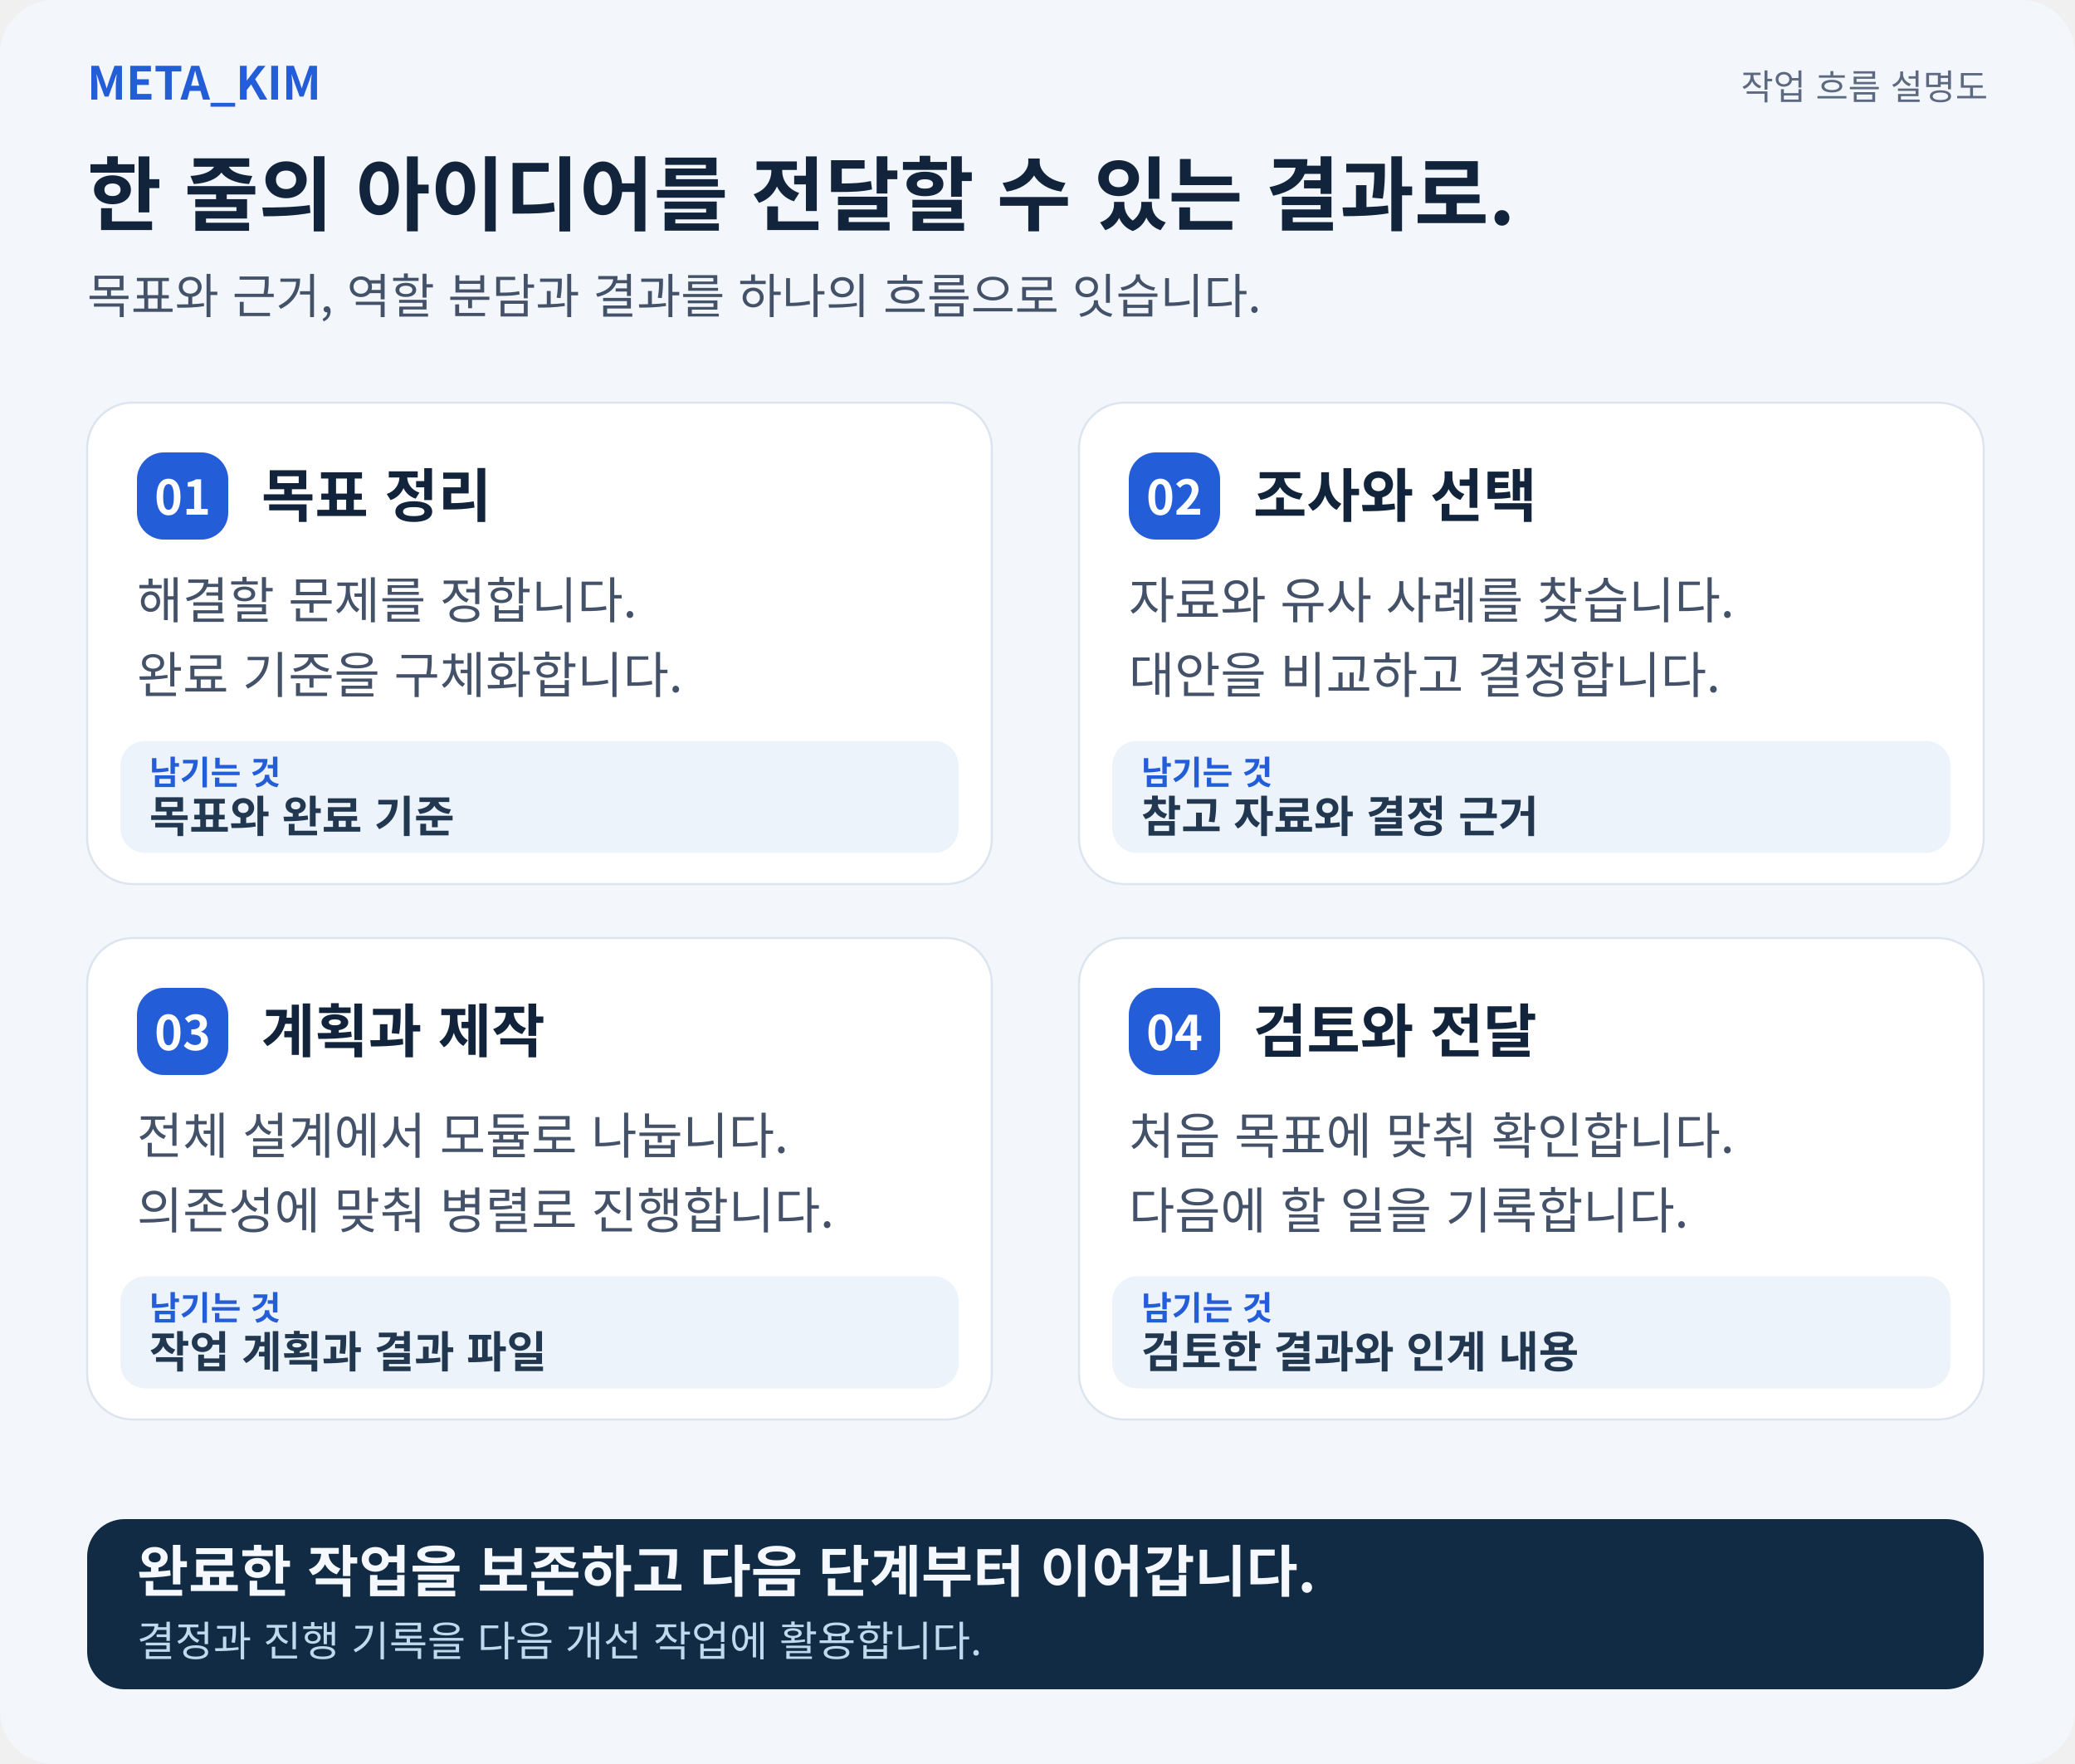
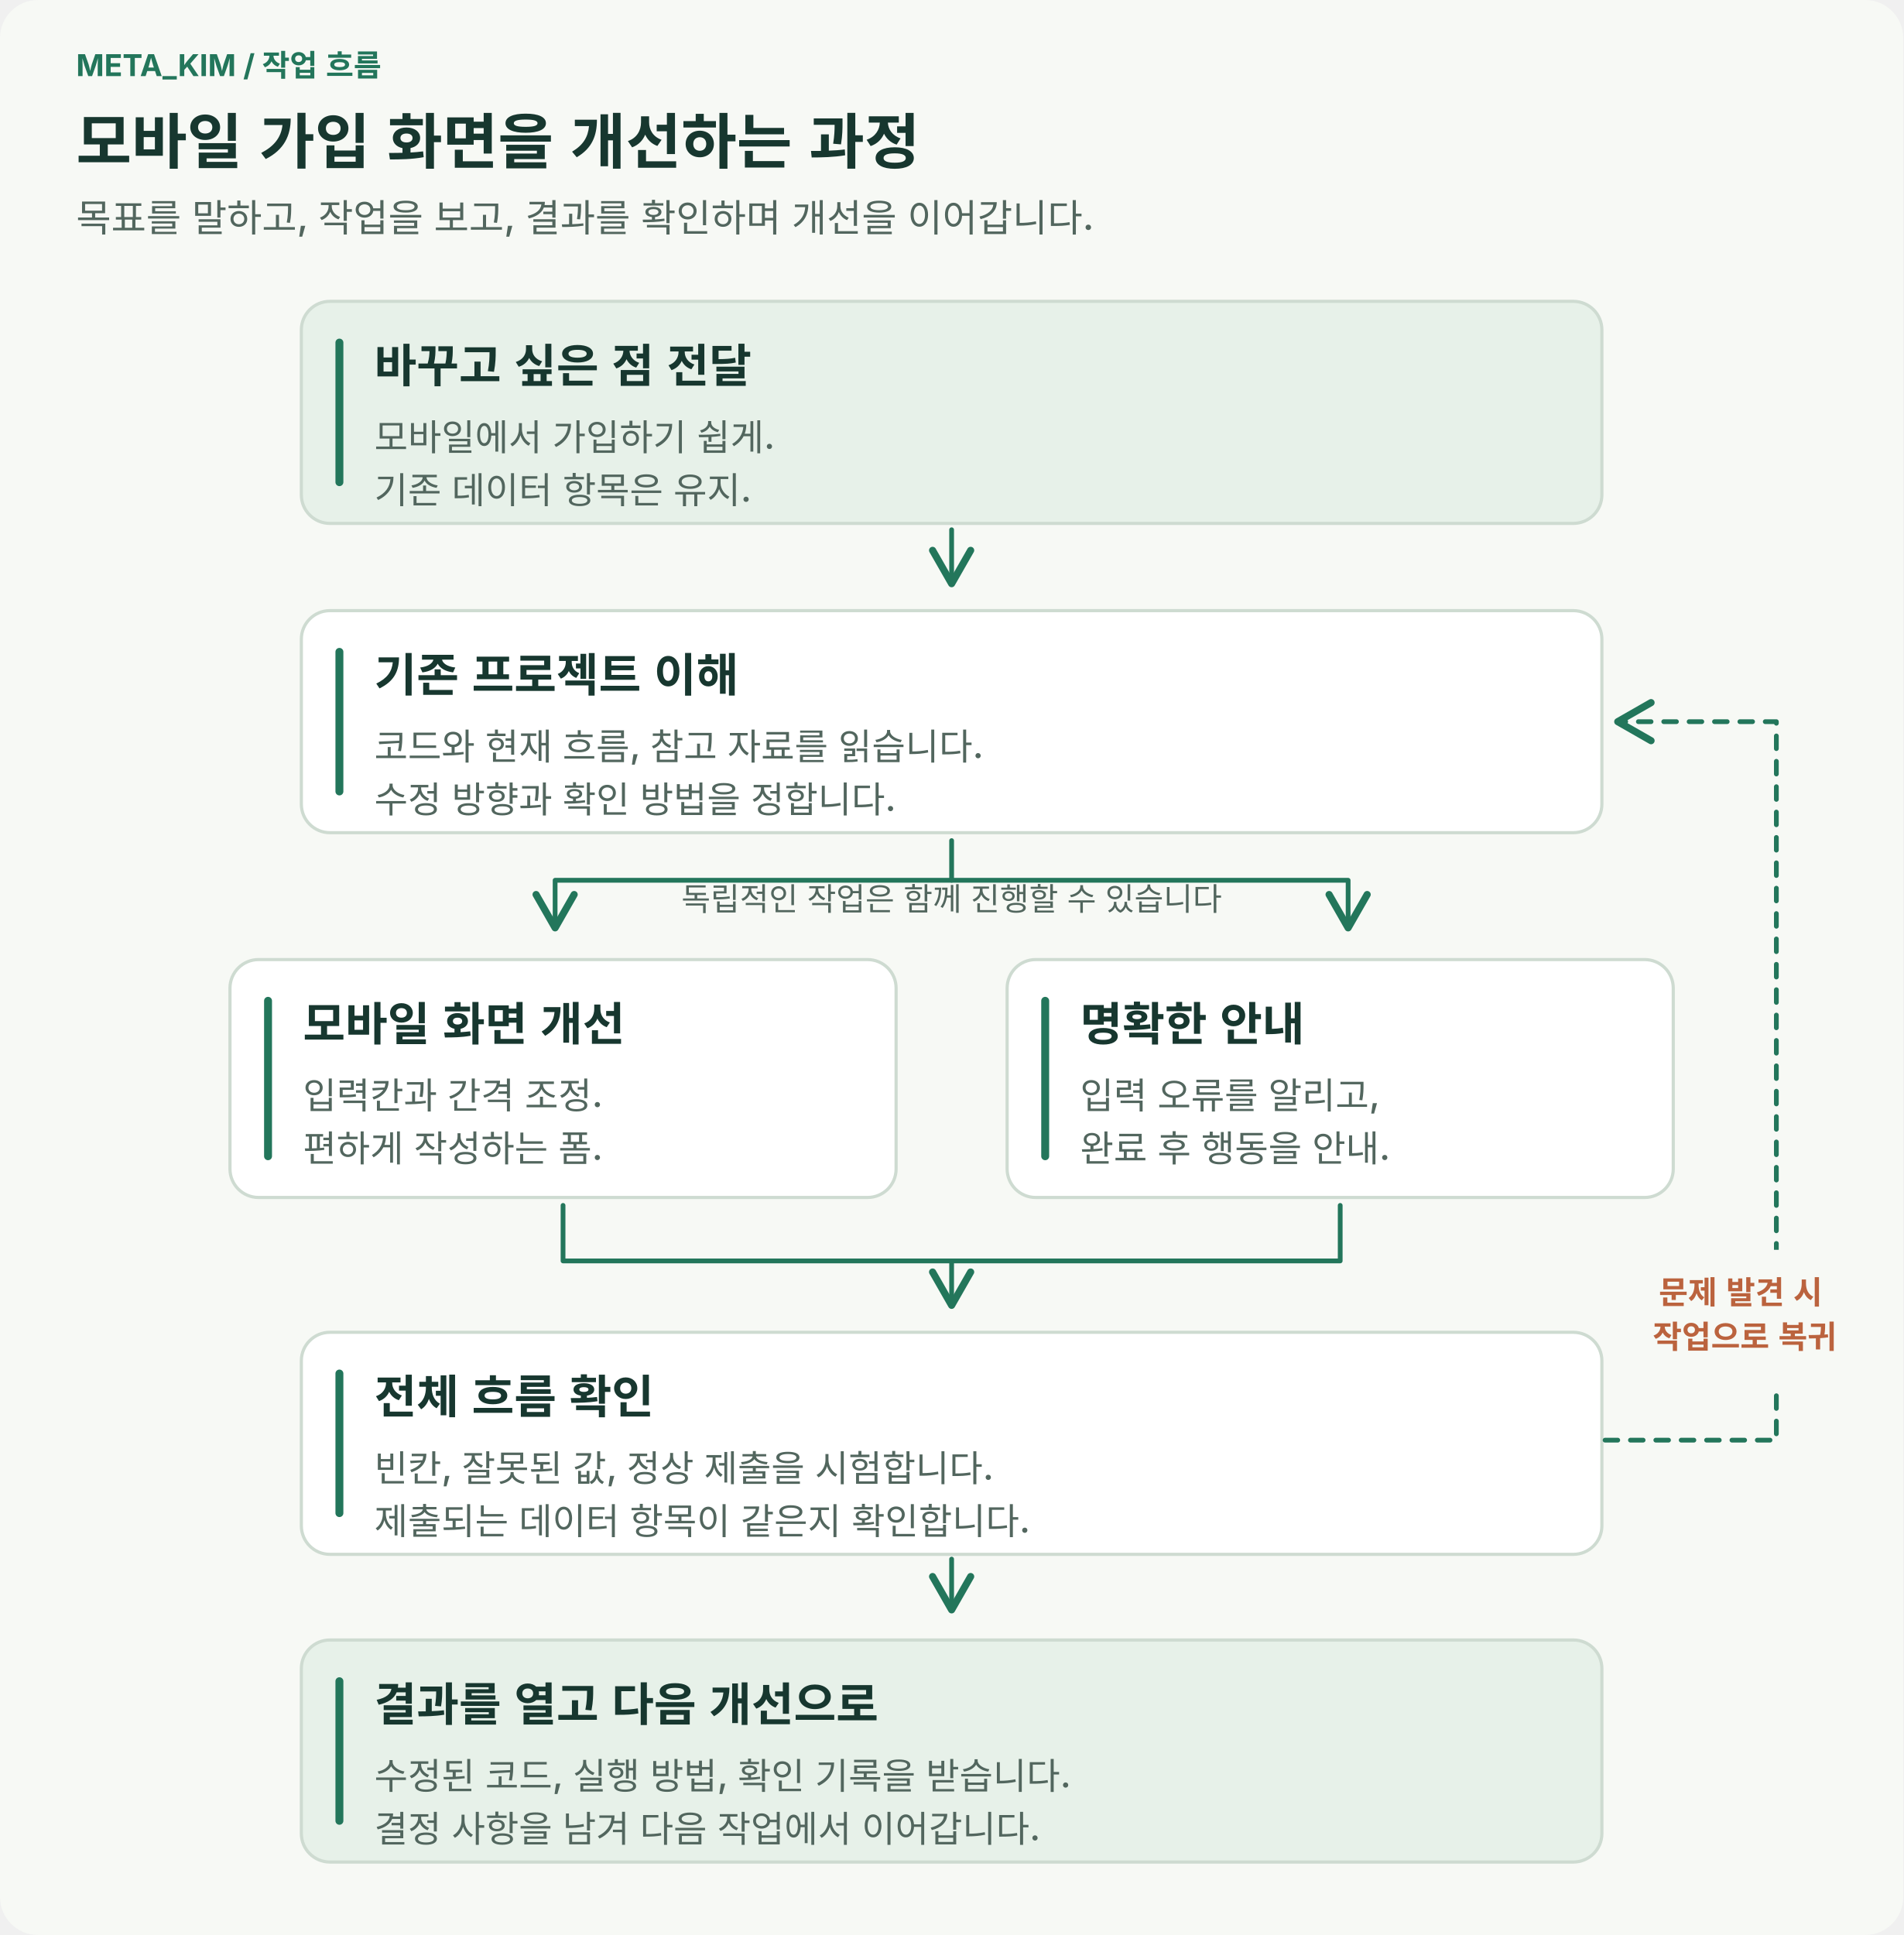
- <svg xmlns="http://www.w3.org/2000/svg" width="1000" height="850" viewBox="0 0 1000 850" lang="ko-KR" xml:lang="ko-KR" role="img" aria-labelledby="title desc">
-   <style>text{font-family:Noto Sans CJK KR,sans-serif} path{stroke-linecap:round;stroke-linejoin:round}</style>
-   <rect x="0" y="0" width="1000" height="850" rx="26" fill="#f3f6fb" stroke="none" />
-   <text x="42" y="48" font-size="22" font-weight="750" fill="#245dd8">META_KIM</text>
-   <text x="958" text-anchor="end" y="48" font-size="17" font-weight="500" fill="#5c6980">작업 흐름 설명도</text>
-   <text x="42" y="108" font-size="39" font-weight="750" fill="#11243b">한 줄의 아이디어를 전달할 수 있는 결과로.</text>
-   <text x="42" y="151" font-size="23" font-weight="400" fill="#435169">목표와 근거, 역할 분담과 결과를 하나의 흐름으로 잇습니다.</text>
-   <rect x="42" y="194" width="436" height="232" rx="22" fill="#ffffff" stroke="#dce4ef" />
-   <rect x="66" y="218" width="44" height="42" rx="13" fill="#245dd8" stroke="none" />
-   <text x="88" text-anchor="middle" y="248" font-size="23" font-weight="750" fill="#fff">01</text>
-   <text x="126" y="249" font-size="28" font-weight="700" fill="#11243b">목표 정리</text>
-   <text x="66" y="298" font-size="24" font-weight="400" fill="#435169">해결할 문제를 정합니다.</text>
-   <text x="66" y="334" font-size="24" font-weight="400" fill="#435169">완료 기준을 구체화합니다.</text>
-   <rect x="58" y="357" width="404" height="54" rx="12" fill="#edf3fb" stroke="none" />
-   <text x="72" y="378" font-size="16" font-weight="600" fill="#245dd8">남기는 것</text>
-   <text x="72" y="401" font-size="21" font-weight="650" fill="#223850">목표와 완료 기준</text>
-   <rect x="520" y="194" width="436" height="232" rx="22" fill="#ffffff" stroke="#dce4ef" />
-   <rect x="544" y="218" width="44" height="42" rx="13" fill="#245dd8" stroke="none" />
-   <text x="566" text-anchor="middle" y="248" font-size="23" font-weight="750" fill="#fff">02</text>
-   <text x="604" y="249" font-size="28" font-weight="700" fill="#11243b">조사와 선택</text>
-   <text x="544" y="298" font-size="24" font-weight="400" fill="#435169">자료와 유사 사례를 찾습니다.</text>
-   <text x="544" y="334" font-size="24" font-weight="400" fill="#435169">대안을 비교하고 결정합니다.</text>
-   <rect x="536" y="357" width="404" height="54" rx="12" fill="#edf3fb" stroke="none" />
-   <text x="550" y="378" font-size="16" font-weight="600" fill="#245dd8">남기는 것</text>
-   <text x="550" y="401" font-size="21" font-weight="650" fill="#223850">참고 자료와 결정 근거</text>
-   <rect x="42" y="452" width="436" height="232" rx="22" fill="#ffffff" stroke="#dce4ef" />
-   <rect x="66" y="476" width="44" height="42" rx="13" fill="#245dd8" stroke="none" />
-   <text x="88" text-anchor="middle" y="506" font-size="23" font-weight="750" fill="#fff">03</text>
-   <text x="126" y="507" font-size="28" font-weight="700" fill="#11243b">계획과 제작</text>
-   <text x="66" y="556" font-size="24" font-weight="400" fill="#435169">전체 설계에서 모듈로 나눕니다.</text>
-   <text x="66" y="592" font-size="24" font-weight="400" fill="#435169">의존성에 맞춰 병렬로 진행합니다.</text>
-   <rect x="58" y="615" width="404" height="54" rx="12" fill="#edf3fb" stroke="none" />
-   <text x="72" y="636" font-size="16" font-weight="600" fill="#245dd8">남기는 것</text>
-   <text x="72" y="659" font-size="21" font-weight="650" fill="#223850">작업 계획과 결과 파일</text>
-   <rect x="520" y="452" width="436" height="232" rx="22" fill="#ffffff" stroke="#dce4ef" />
-   <rect x="544" y="476" width="44" height="42" rx="13" fill="#245dd8" stroke="none" />
-   <text x="566" text-anchor="middle" y="506" font-size="23" font-weight="750" fill="#fff">04</text>
-   <text x="604" y="507" font-size="28" font-weight="700" fill="#11243b">검토와 전달</text>
-   <text x="544" y="556" font-size="24" font-weight="400" fill="#435169">처음 목표에 맞춰 확인합니다.</text>
-   <text x="544" y="592" font-size="24" font-weight="400" fill="#435169">다음에 할 일을 기록합니다.</text>
-   <rect x="536" y="615" width="404" height="54" rx="12" fill="#edf3fb" stroke="none" />
-   <text x="550" y="636" font-size="16" font-weight="600" fill="#245dd8">남기는 것</text>
-   <text x="550" y="659" font-size="21" font-weight="650" fill="#223850">검토한 결과와 인계 내용</text>
-   <rect x="42" y="732" width="914" height="82" rx="18" fill="#102b43" stroke="none" />
-   <text x="66" y="767" font-size="27" font-weight="650" fill="#f5f9ff">완료한 작업을 보존하고 다음 단계부터 이어갑니다.</text>
-   <text x="66" y="798" font-size="20" font-weight="400" fill="#c0d9ed">결정과 진행 기록을 다음 개선 작업에 활용합니다.</text>
+ <svg xmlns="http://www.w3.org/2000/svg" width="1200" height="1220" viewBox="0 0 1200 1220" role="img" aria-labelledby="title desc" lang="ko-KR" xml:lang="ko-KR">
+   <style>text{font-family:Inter, Noto Sans CJK KR, sans-serif}path{stroke-linecap:round;stroke-linejoin:round}</style>
+   <defs>
+     <marker id="arrow" markerWidth="10" markerHeight="10" refX="8" refY="5" orient="auto">
+       <path d="M1 1L8 5L1 9" fill="none" stroke="#23765b" stroke-width="1.5" />
+     </marker>
+   </defs>
+   <rect width="1200" height="1220" rx="24" fill="#f7f9f5" />
+   <text x="48" y="48" font-size="19" font-weight="750" fill="#23765b" text-anchor="start">
+     <tspan x="48" dy="0">META_KIM / 작업 흐름</tspan>
+   </text>
+   <text x="48" y="103" font-size="38" font-weight="750" fill="#17372f" text-anchor="start">
+     <tspan x="48" dy="0">모바일 가입 화면을 개선하는 과정</tspan>
+   </text>
+   <text x="48" y="146" font-size="24" font-weight="450" fill="#52665e" text-anchor="start">
+     <tspan x="48" dy="0">목표를 말하고, 작업을 보고, 결과를 확인하며 개선을 이어갑니다.</tspan>
+   </text>
+   <rect x="190" y="190" width="820" height="140" rx="18" fill="#e7f1e9" stroke="#cedbd1" stroke-width="2" />
+   <path d="M214 216v88" stroke="#23765b" stroke-width="5" />
+   <text x="236" y="241" font-size="29" font-weight="700" fill="#17372f" text-anchor="start">
+     <tspan x="236" dy="0">바꾸고 싶은 점 전달</tspan>
+   </text>
+   <text x="236" y="284" font-size="23" font-weight="450" fill="#52665e" text-anchor="start">
+     <tspan x="236" dy="0">모바일에서 가입하기 쉽게.</tspan>
+     <tspan x="236" dy="33.35">기존 데이터 항목은 유지.</tspan>
+   </text>
+   <path d="M600 334V368" fill="none" stroke="#23765b" stroke-width="3" marker-end="url(#arrow)" />
+   <rect x="190" y="385" width="820" height="140" rx="18" fill="white" stroke="#cedbd1" stroke-width="2" />
+   <path d="M214 411v88" stroke="#23765b" stroke-width="5" />
+   <text x="236" y="436" font-size="29" font-weight="700" fill="#17372f" text-anchor="start">
+     <tspan x="236" dy="0">기존 프로젝트 이해</tspan>
+   </text>
+   <text x="236" y="479" font-size="23" font-weight="450" fill="#52665e" text-anchor="start">
+     <tspan x="236" dy="0">코드와 현재 흐름, 참고 자료를 읽습니다.</tspan>
+     <tspan x="236" dy="33.35">수정 방향과 확인 방법을 정합니다.</tspan>
+   </text>
+   <path d="M600 530V555H350V585" fill="none" stroke="#23765b" stroke-width="3" marker-end="url(#arrow)" />
+   <path d="M600 555H850V585" fill="none" stroke="#23765b" stroke-width="3" marker-end="url(#arrow)" />
+   <text x="600" y="574" font-size="20" font-weight="500" fill="#52665e" text-anchor="middle">
+     <tspan x="600" dy="0">독립적인 작업은 함께 진행할 수 있습니다</tspan>
+   </text>
+   <rect x="145" y="605" width="420" height="150" rx="18" fill="white" stroke="#cedbd1" stroke-width="2" />
+   <path d="M169 631v98" stroke="#23765b" stroke-width="5" />
+   <text x="191" y="656" font-size="29" font-weight="700" fill="#17372f" text-anchor="start">
+     <tspan x="191" dy="0">모바일 화면 개선</tspan>
+   </text>
+   <text x="191" y="699" font-size="23" font-weight="450" fill="#52665e" text-anchor="start">
+     <tspan x="191" dy="0">입력칸과 간격 조정.</tspan>
+     <tspan x="191" dy="33.35">편하게 작성하는 폼.</tspan>
+   </text>
+   <rect x="635" y="605" width="420" height="150" rx="18" fill="white" stroke="#cedbd1" stroke-width="2" />
+   <path d="M659 631v98" stroke="#23765b" stroke-width="5" />
+   <text x="681" y="656" font-size="29" font-weight="700" fill="#17372f" text-anchor="start">
+     <tspan x="681" dy="0">명확한 안내</tspan>
+   </text>
+   <text x="681" y="699" font-size="23" font-weight="450" fill="#52665e" text-anchor="start">
+     <tspan x="681" dy="0">입력 오류를 알리고,</tspan>
+     <tspan x="681" dy="33.35">완료 후 행동을 안내.</tspan>
+   </text>
+   <path d="M355 760V795H600V823" fill="none" stroke="#23765b" stroke-width="3" marker-end="url(#arrow)" />
+   <path d="M845 760V795H600" fill="none" stroke="#23765b" stroke-width="3" />
+   <rect x="190" y="840" width="820" height="140" rx="18" fill="white" stroke="#cedbd1" stroke-width="2" />
+   <path d="M214 866v88" stroke="#23765b" stroke-width="5" />
+   <text x="236" y="891" font-size="29" font-weight="700" fill="#17372f" text-anchor="start">
+     <tspan x="236" dy="0">전체 흐름 확인</tspan>
+   </text>
+   <text x="236" y="934" font-size="23" font-weight="450" fill="#52665e" text-anchor="start">
+     <tspan x="236" dy="0">빈칸, 잘못된 값, 정상 제출을 시험합니다.</tspan>
+     <tspan x="236" dy="33.35">제출되는 데이터 항목이 같은지 확인합니다.</tspan>
+   </text>
+   <path d="M600 983V1015" fill="none" stroke="#23765b" stroke-width="3" marker-end="url(#arrow)" />
+   <rect x="190" y="1034" width="820" height="140" rx="18" fill="#e7f1e9" stroke="#cedbd1" stroke-width="2" />
+   <path d="M214 1060v88" stroke="#23765b" stroke-width="5" />
+   <text x="236" y="1085" font-size="29" font-weight="700" fill="#17372f" text-anchor="start">
+     <tspan x="236" dy="0">결과를 열고 다음 개선으로</tspan>
+   </text>
+   <text x="236" y="1128" font-size="23" font-weight="450" fill="#52665e" text-anchor="start">
+     <tspan x="236" dy="0">수정된 코드, 실행 방법, 확인 기록을 받습니다.</tspan>
+     <tspan x="236" dy="33.35">결정 사항을 남겨 다음 작업에서 이어갑니다.</tspan>
+   </text>
+   <path d="M1012 908H1120V455H1020" fill="none" stroke="#23765b" stroke-width="3" marker-end="url(#arrow)" stroke-dasharray="8 8" />
+   <rect x="1029" y="789" width="140" height="85" rx="10" fill="#f7f9f5" stroke="#f7f9f5" stroke-width="2" />
+   <text x="1100" y="822" font-size="20" font-weight="600" fill="#bb633e" text-anchor="middle">
+     <tspan x="1100" dy="0">문제 발견 시</tspan>
+     <tspan x="1100" dy="28.0">작업으로 복귀</tspan>
+   </text>
</svg>
